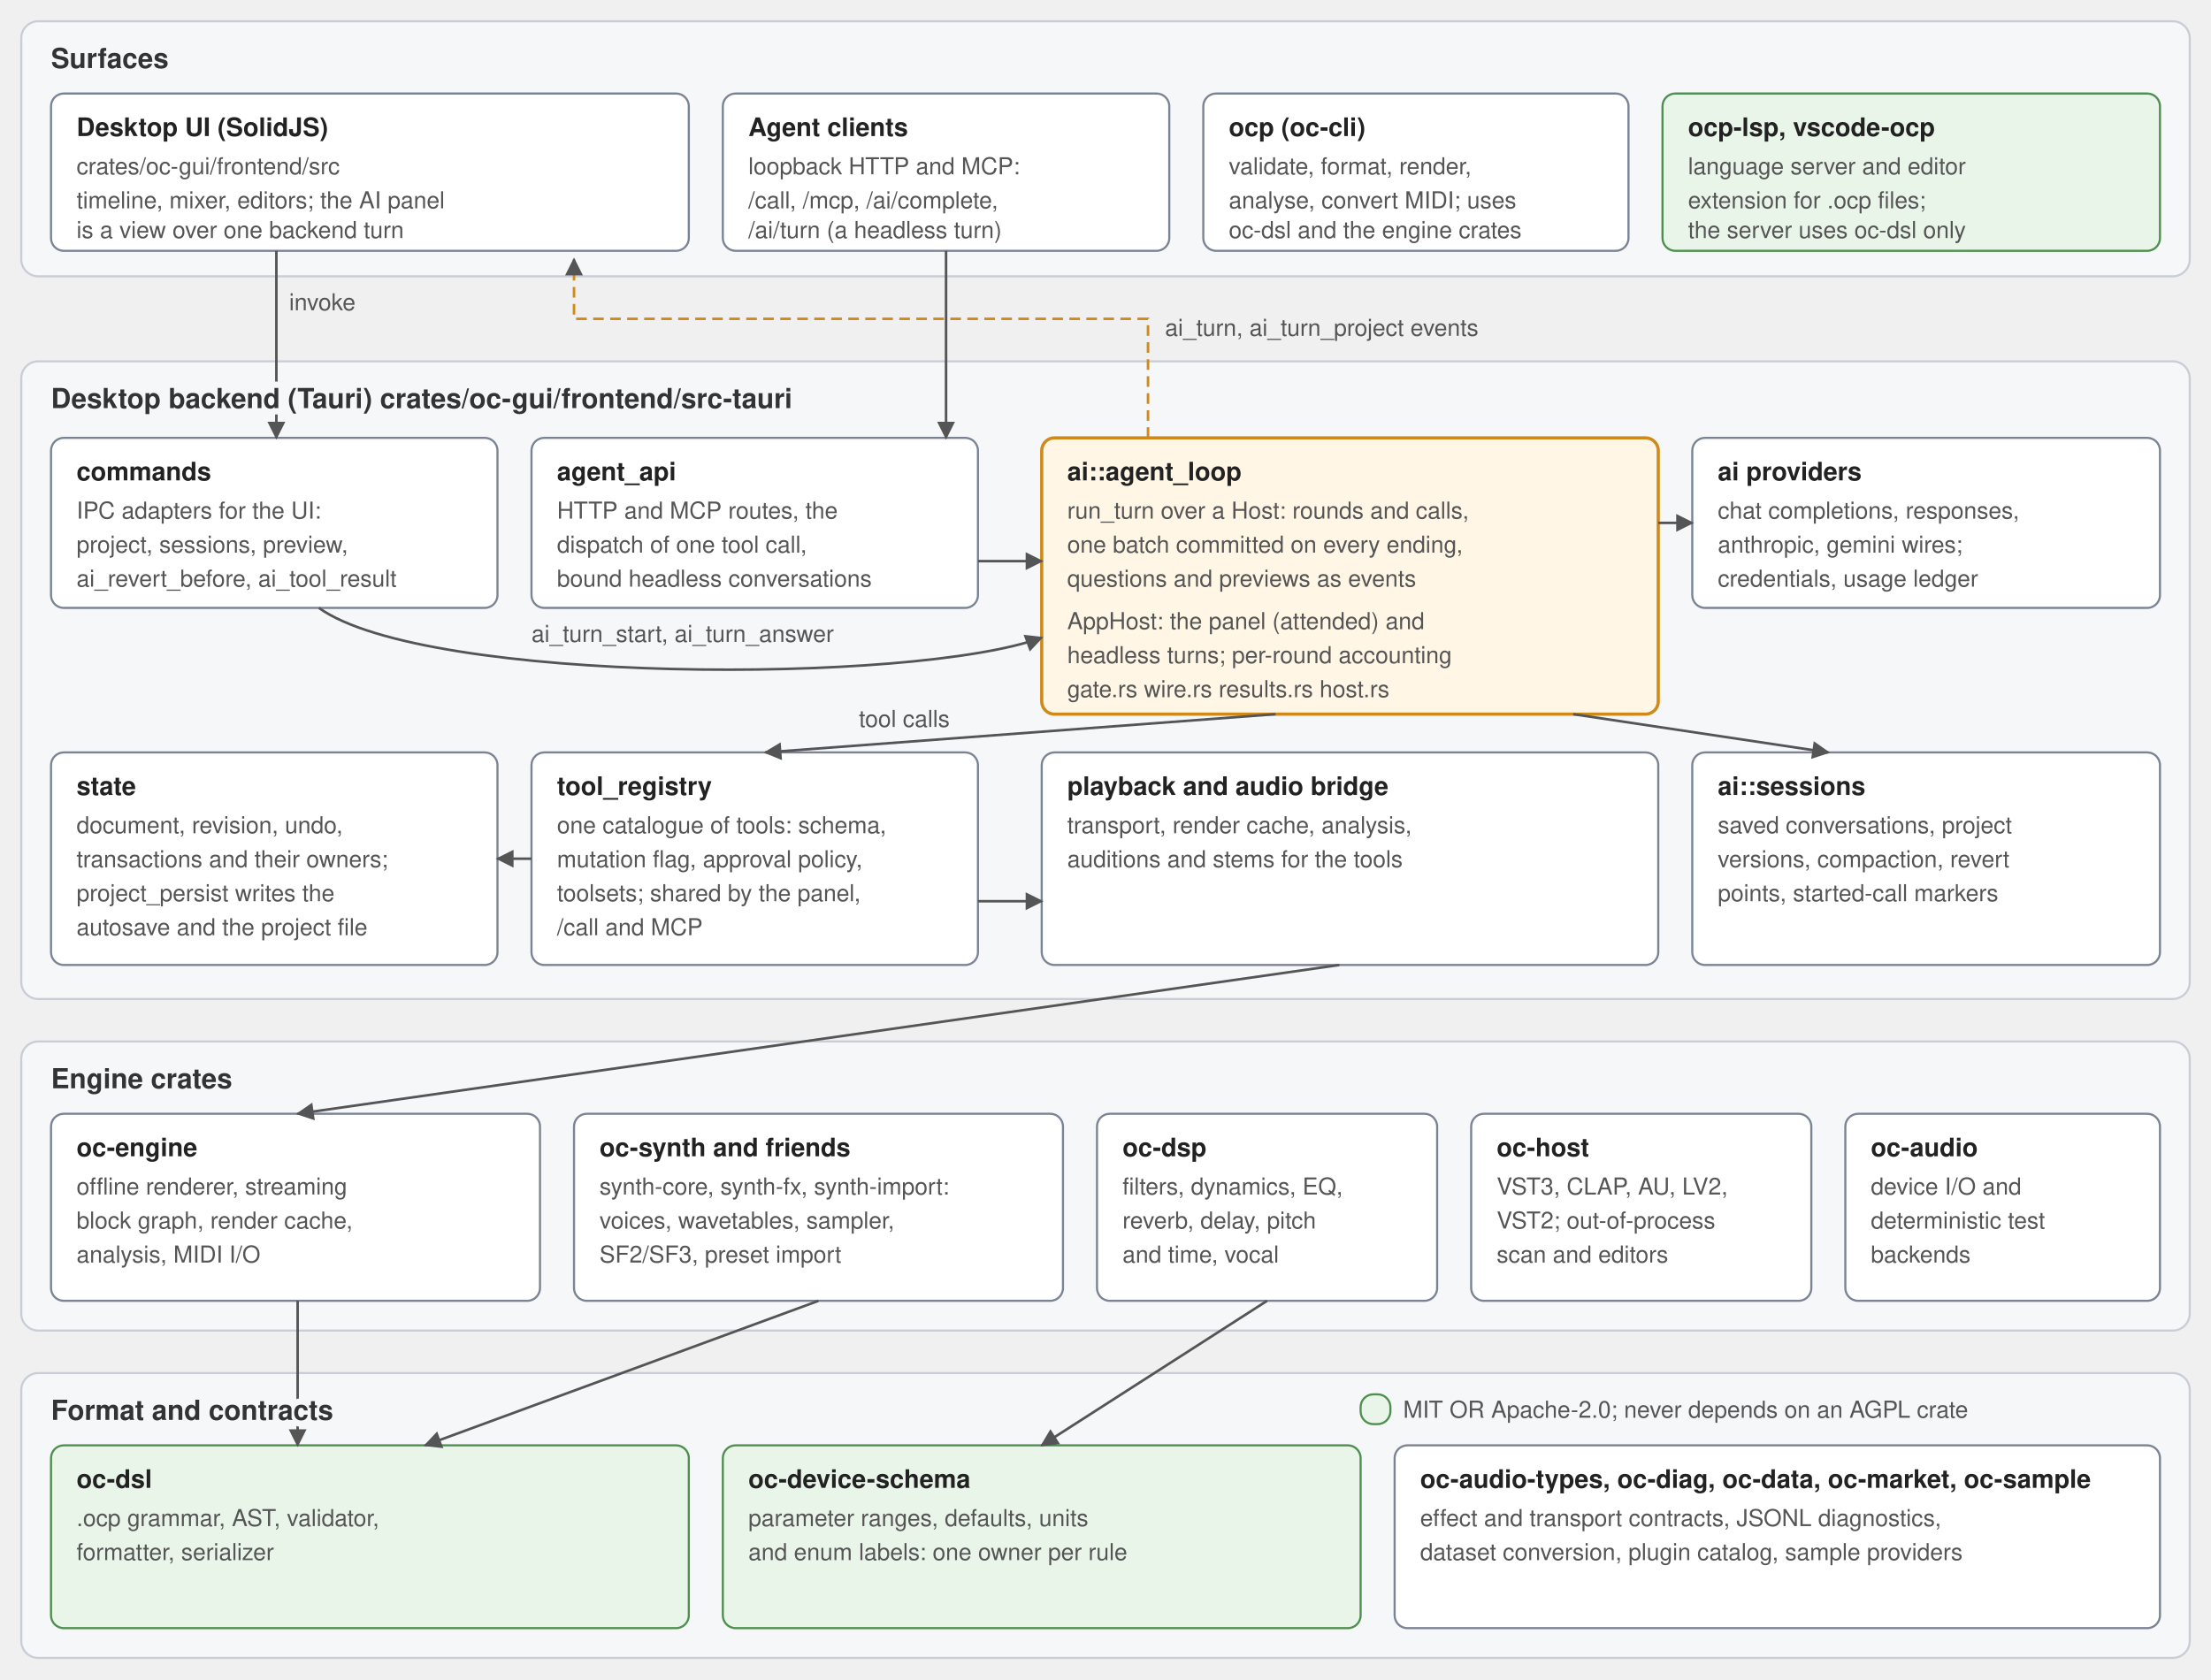
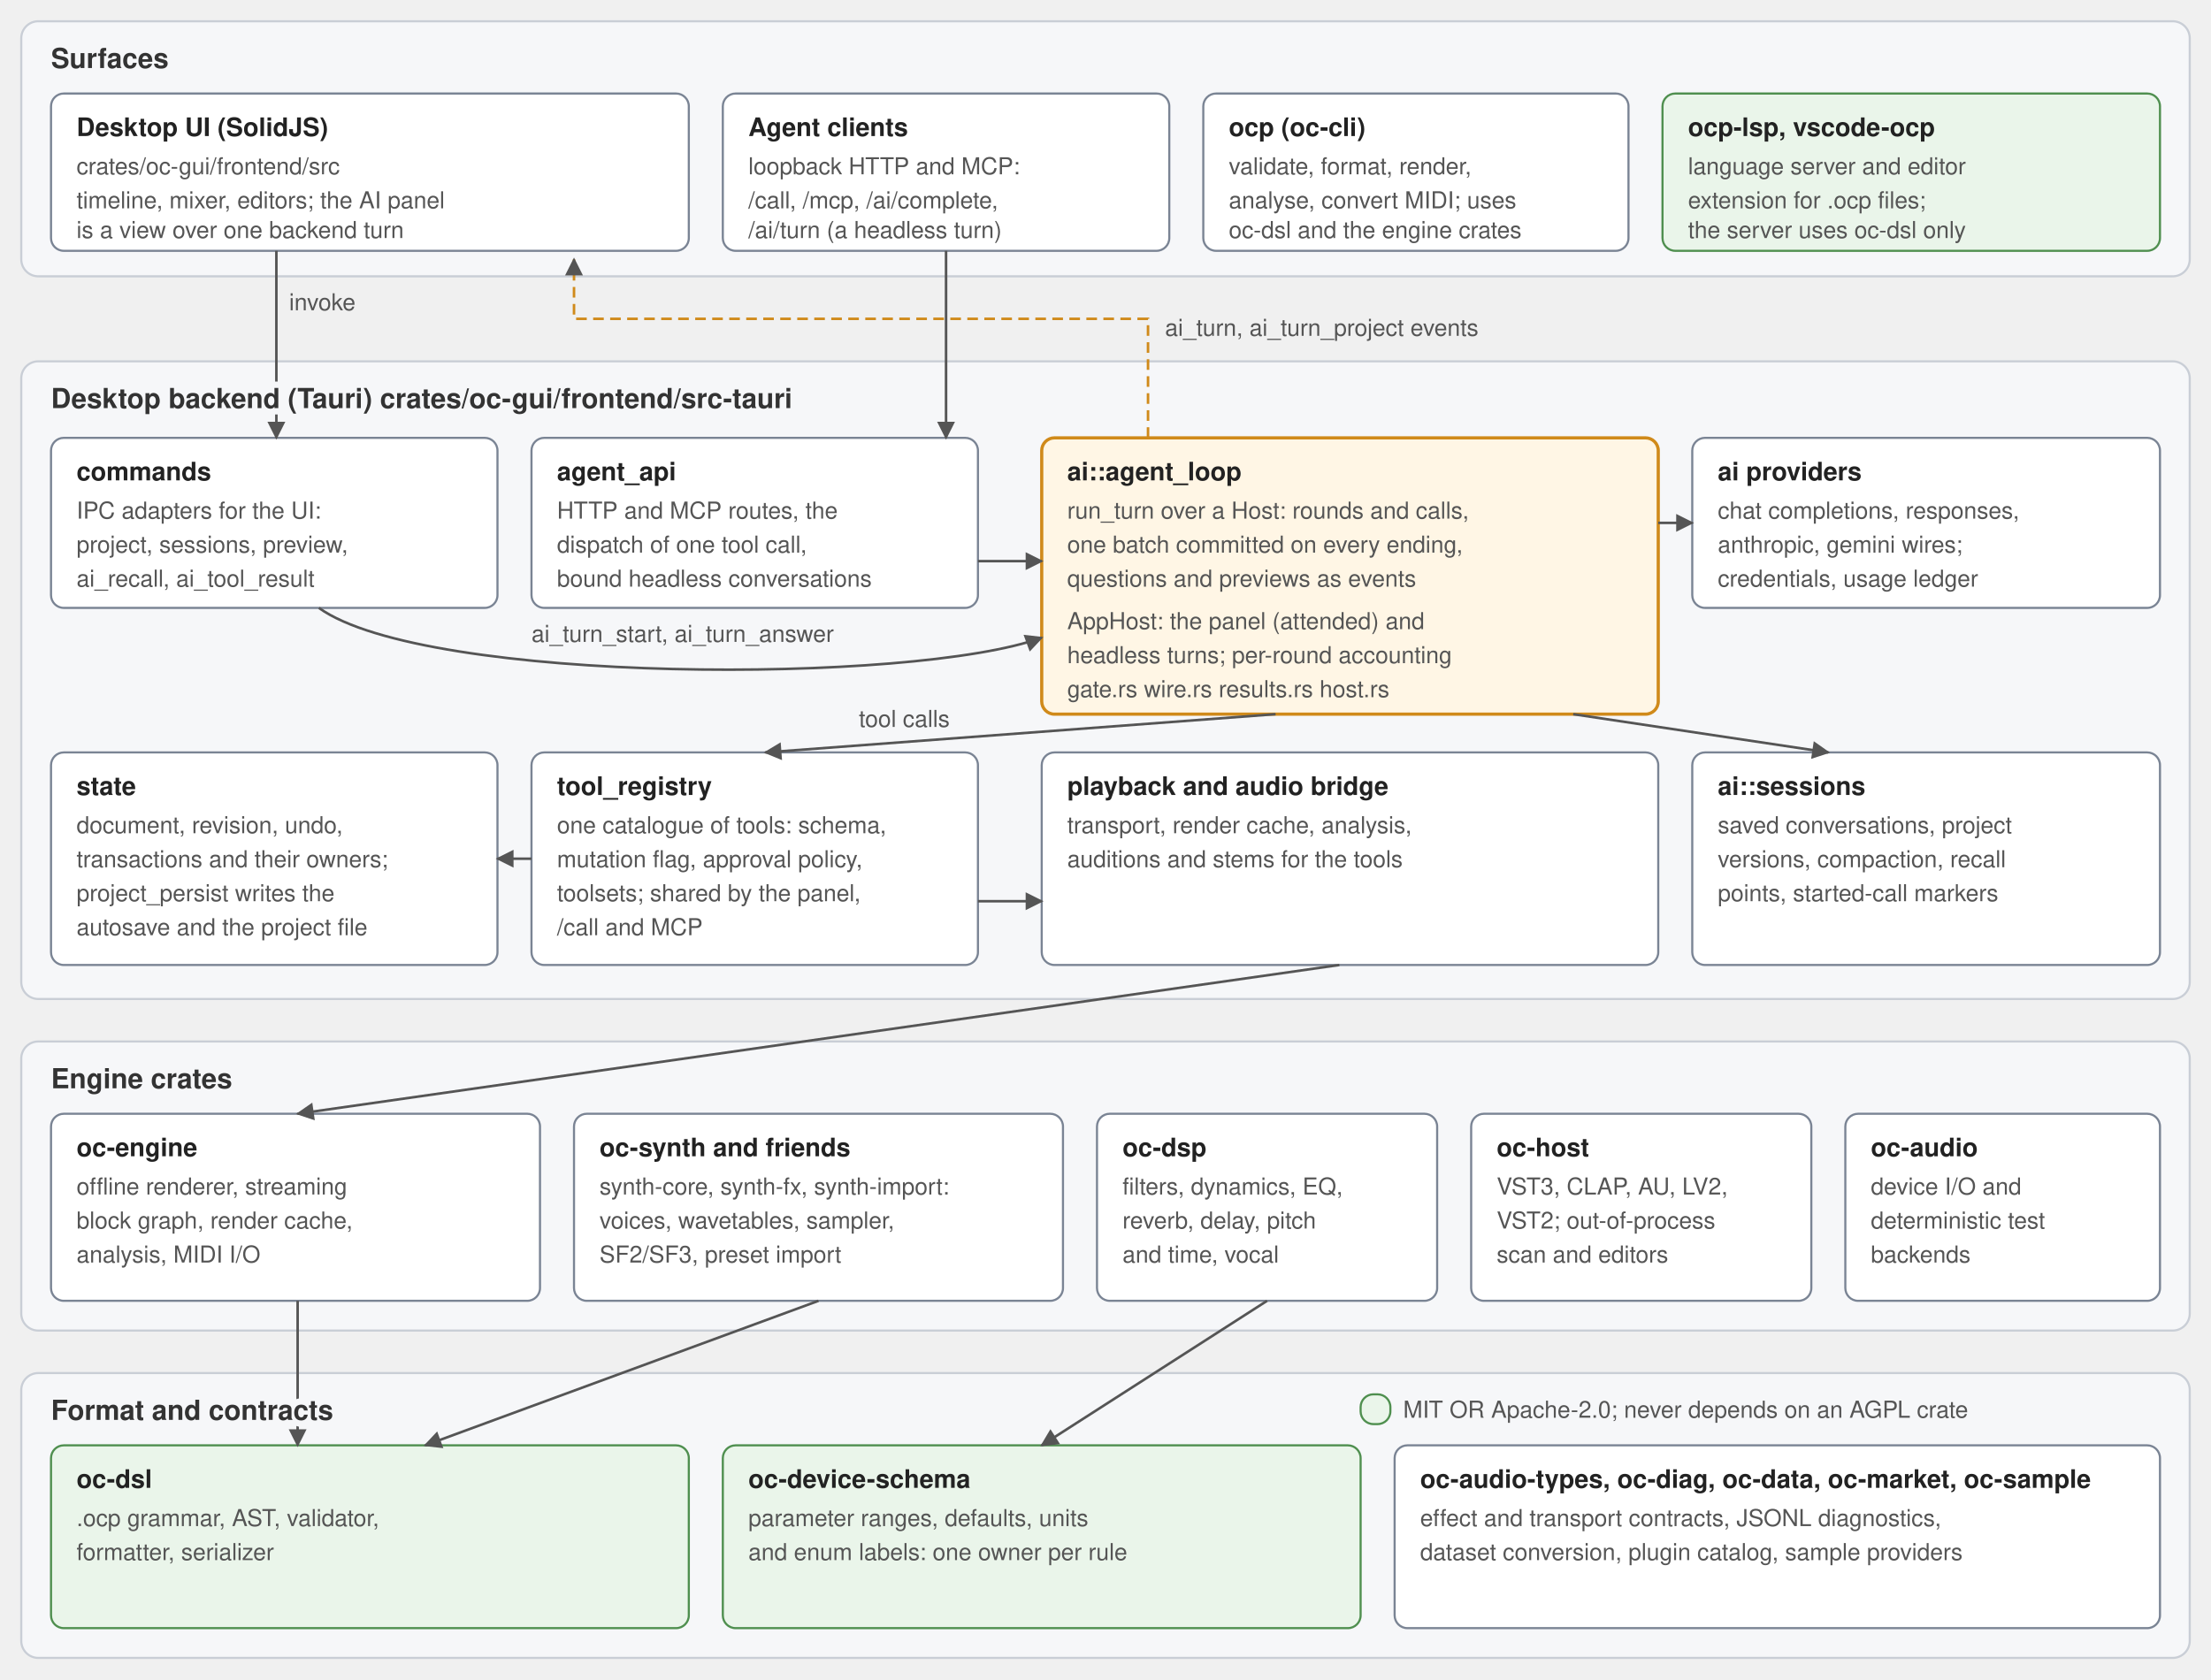
<svg xmlns="http://www.w3.org/2000/svg" width="1040" height="790" viewBox="0 0 1040 790" font-family="Helvetica, Arial, sans-serif" font-size="12">
  <defs>
    <marker id="arrow" viewBox="0 0 10 10" refX="9" refY="5" markerWidth="7" markerHeight="7" orient="auto-start-reverse">
      <path d="M0,0 L10,5 L0,10 z" fill="#555" />
    </marker>
    <style>
      .layer { fill: #f6f7f9; stroke: #c9ced6; }
      .label { font-size: 13px; font-weight: bold; fill: #333; paint-order: stroke; stroke: #f6f7f9; stroke-width: 6px; stroke-linejoin: round; }
      .box { fill: #ffffff; stroke: #7a8494; rx: 6; }
      .loop { fill: #fff6e5; stroke: #d08a1a; stroke-width: 1.5; rx: 6; }
      .mit { fill: #eaf5ea; stroke: #4f8f4f; rx: 6; }
      .name { font-weight: bold; fill: #222; }
      .note { fill: #555; font-size: 11px; }
      .edge { stroke: #555; stroke-width: 1.2; fill: none; marker-end: url(#arrow); }
      .event { stroke: #d08a1a; stroke-width: 1.2; fill: none; stroke-dasharray: 5 3; marker-end: url(#arrow); }
    </style>
  </defs>
  <rect class="layer" x="10" y="10" width="1020" height="120" rx="8" />
  <rect class="box" x="24" y="44" width="300" height="74" />
  <text class="name" x="36" y="64">Desktop UI (SolidJS)</text>
  <text class="note" x="36" y="82">crates/oc-gui/frontend/src</text>
  <text class="note" x="36" y="98">timeline, mixer, editors; the AI panel</text>
  <text class="note" x="36" y="112">is a view over one backend turn</text>
  <rect class="box" x="340" y="44" width="210" height="74" />
  <text class="name" x="352" y="64">Agent clients</text>
  <text class="note" x="352" y="82">loopback HTTP and MCP:</text>
  <text class="note" x="352" y="98">/call, /mcp, /ai/complete,</text>
  <text class="note" x="352" y="112">/ai/turn (a headless turn)</text>
  <rect class="box" x="566" y="44" width="200" height="74" />
  <text class="name" x="578" y="64">ocp (oc-cli)</text>
  <text class="note" x="578" y="82">validate, format, render,</text>
  <text class="note" x="578" y="98">analyse, convert MIDI; uses</text>
  <text class="note" x="578" y="112">oc-dsl and the engine crates</text>
  <rect class="mit" x="782" y="44" width="234" height="74" />
  <text class="name" x="794" y="64">ocp-lsp, vscode-ocp</text>
  <text class="note" x="794" y="82">language server and editor</text>
  <text class="note" x="794" y="98">extension for .ocp files;</text>
  <text class="note" x="794" y="112">the server uses oc-dsl only</text>
  <rect class="layer" x="10" y="170" width="1020" height="300" rx="8" />
  <rect class="box" x="24" y="206" width="210" height="80" />
  <text class="name" x="36" y="226">commands</text>
  <text class="note" x="36" y="244">IPC adapters for the UI:</text>
  <text class="note" x="36" y="260">project, sessions, preview,</text>
-   <text class="note" x="36" y="276">ai_revert_before, ai_tool_result</text>
+   <text class="note" x="36" y="276">ai_recall, ai_tool_result</text>
  <rect class="box" x="250" y="206" width="210" height="80" />
  <text class="name" x="262" y="226">agent_api</text>
  <text class="note" x="262" y="244">HTTP and MCP routes, the</text>
  <text class="note" x="262" y="260">dispatch of one tool call,</text>
  <text class="note" x="262" y="276">bound headless conversations</text>
  <rect class="loop" x="490" y="206" width="290" height="130" />
  <text class="name" x="502" y="226">ai::agent_loop</text>
  <text class="note" x="502" y="244">run_turn over a Host: rounds and calls,</text>
  <text class="note" x="502" y="260">one batch committed on every ending,</text>
  <text class="note" x="502" y="276">questions and previews as events</text>
  <text class="note" x="502" y="296">AppHost: the panel (attended) and</text>
  <text class="note" x="502" y="312">headless turns; per-round accounting</text>
  <text class="note" x="502" y="328">gate.rs  wire.rs  results.rs  host.rs</text>
  <rect class="box" x="796" y="206" width="220" height="80" />
  <text class="name" x="808" y="226">ai providers</text>
  <text class="note" x="808" y="244">chat completions, responses,</text>
  <text class="note" x="808" y="260">anthropic, gemini wires;</text>
  <text class="note" x="808" y="276">credentials, usage ledger</text>
  <rect class="box" x="24" y="354" width="210" height="100" />
  <text class="name" x="36" y="374">state</text>
  <text class="note" x="36" y="392">document, revision, undo,</text>
  <text class="note" x="36" y="408">transactions and their owners;</text>
  <text class="note" x="36" y="424">project_persist writes the</text>
  <text class="note" x="36" y="440">autosave and the project file</text>
  <rect class="box" x="250" y="354" width="210" height="100" />
  <text class="name" x="262" y="374">tool_registry</text>
  <text class="note" x="262" y="392">one catalogue of tools: schema,</text>
  <text class="note" x="262" y="408">mutation flag, approval policy,</text>
  <text class="note" x="262" y="424">toolsets; shared by the panel,</text>
  <text class="note" x="262" y="440">/call and MCP</text>
  <rect class="box" x="490" y="354" width="290" height="100" />
  <text class="name" x="502" y="374">playback and audio bridge</text>
  <text class="note" x="502" y="392">transport, render cache, analysis,</text>
  <text class="note" x="502" y="408">auditions and stems for the tools</text>
  <rect class="box" x="796" y="354" width="220" height="100" />
  <text class="name" x="808" y="374">ai::sessions</text>
  <text class="note" x="808" y="392">saved conversations, project</text>
-   <text class="note" x="808" y="408">versions, compaction, revert</text>
+   <text class="note" x="808" y="408">versions, compaction, recall</text>
  <text class="note" x="808" y="424">points, started-call markers</text>
  <rect class="layer" x="10" y="490" width="1020" height="136" rx="8" />
  <rect class="box" x="24" y="524" width="230" height="88" />
  <text class="name" x="36" y="544">oc-engine</text>
  <text class="note" x="36" y="562">offline renderer, streaming</text>
  <text class="note" x="36" y="578">block graph, render cache,</text>
  <text class="note" x="36" y="594">analysis, MIDI I/O</text>
  <rect class="box" x="270" y="524" width="230" height="88" />
  <text class="name" x="282" y="544">oc-synth and friends</text>
  <text class="note" x="282" y="562">synth-core, synth-fx, synth-import:</text>
  <text class="note" x="282" y="578">voices, wavetables, sampler,</text>
  <text class="note" x="282" y="594">SF2/SF3, preset import</text>
  <rect class="box" x="516" y="524" width="160" height="88" />
  <text class="name" x="528" y="544">oc-dsp</text>
  <text class="note" x="528" y="562">filters, dynamics, EQ,</text>
  <text class="note" x="528" y="578">reverb, delay, pitch</text>
  <text class="note" x="528" y="594">and time, vocal</text>
  <rect class="box" x="692" y="524" width="160" height="88" />
  <text class="name" x="704" y="544">oc-host</text>
  <text class="note" x="704" y="562">VST3, CLAP, AU, LV2,</text>
  <text class="note" x="704" y="578">VST2; out-of-process</text>
  <text class="note" x="704" y="594">scan and editors</text>
  <rect class="box" x="868" y="524" width="148" height="88" />
  <text class="name" x="880" y="544">oc-audio</text>
  <text class="note" x="880" y="562">device I/O and</text>
  <text class="note" x="880" y="578">deterministic test</text>
  <text class="note" x="880" y="594">backends</text>
  <rect class="layer" x="10" y="646" width="1020" height="134" rx="8" />
  <rect class="mit" x="640" y="656" width="14" height="14" rx="2" />
  <text class="note" x="660" y="667">MIT OR Apache-2.0; never depends on an AGPL crate</text>
  <rect class="mit" x="24" y="680" width="300" height="86" />
  <text class="name" x="36" y="700">oc-dsl</text>
  <text class="note" x="36" y="718">.ocp grammar, AST, validator,</text>
  <text class="note" x="36" y="734">formatter, serializer</text>
  <rect class="mit" x="340" y="680" width="300" height="86" />
  <text class="name" x="352" y="700">oc-device-schema</text>
  <text class="note" x="352" y="718">parameter ranges, defaults, units</text>
  <text class="note" x="352" y="734">and enum labels: one owner per rule</text>
  <rect class="box" x="656" y="680" width="360" height="86" />
  <text class="name" x="668" y="700">oc-audio-types, oc-diag, oc-data, oc-market, oc-sample</text>
  <text class="note" x="668" y="718">effect and transport contracts, JSONL diagnostics,</text>
  <text class="note" x="668" y="734">dataset conversion, plugin catalog, sample providers</text>
  <path class="edge" d="M130,118 L130,206" />
  <text class="note" x="136" y="146">invoke</text>
  <path class="edge" d="M445,118 L445,206" />
  <path class="event" d="M540,206 L540,150 L270,150 L270,122" />
  <text class="note" x="548" y="158" fill="#a86a00">ai_turn, ai_turn_project events</text>
  <path class="edge" d="M150,286 C200,322 430,322 490,300" />
  <text class="note" x="250" y="302">ai_turn_start, ai_turn_answer</text>
  <path class="edge" d="M460,264 L490,264" />
  <path class="edge" d="M780,246 L796,246" />
  <path class="edge" d="M600,336 L360,354" />
  <text class="note" x="404" y="342">tool calls</text>
  <path class="edge" d="M740,336 L860,354" />
  <path class="edge" d="M250,404 L234,404" />
  <path class="edge" d="M460,424 L490,424" />
  <path class="edge" d="M630,454 L140,524" />
  <path class="edge" d="M140,612 L140,680" />
  <path class="edge" d="M385,612 L200,680" />
  <path class="edge" d="M596,612 L490,680" />
  <text class="label" x="24" y="32">Surfaces</text>
  <text class="label" x="24" y="192">Desktop backend (Tauri)  crates/oc-gui/frontend/src-tauri</text>
  <text class="label" x="24" y="512">Engine crates</text>
  <text class="label" x="24" y="668">Format and contracts</text>
</svg>
